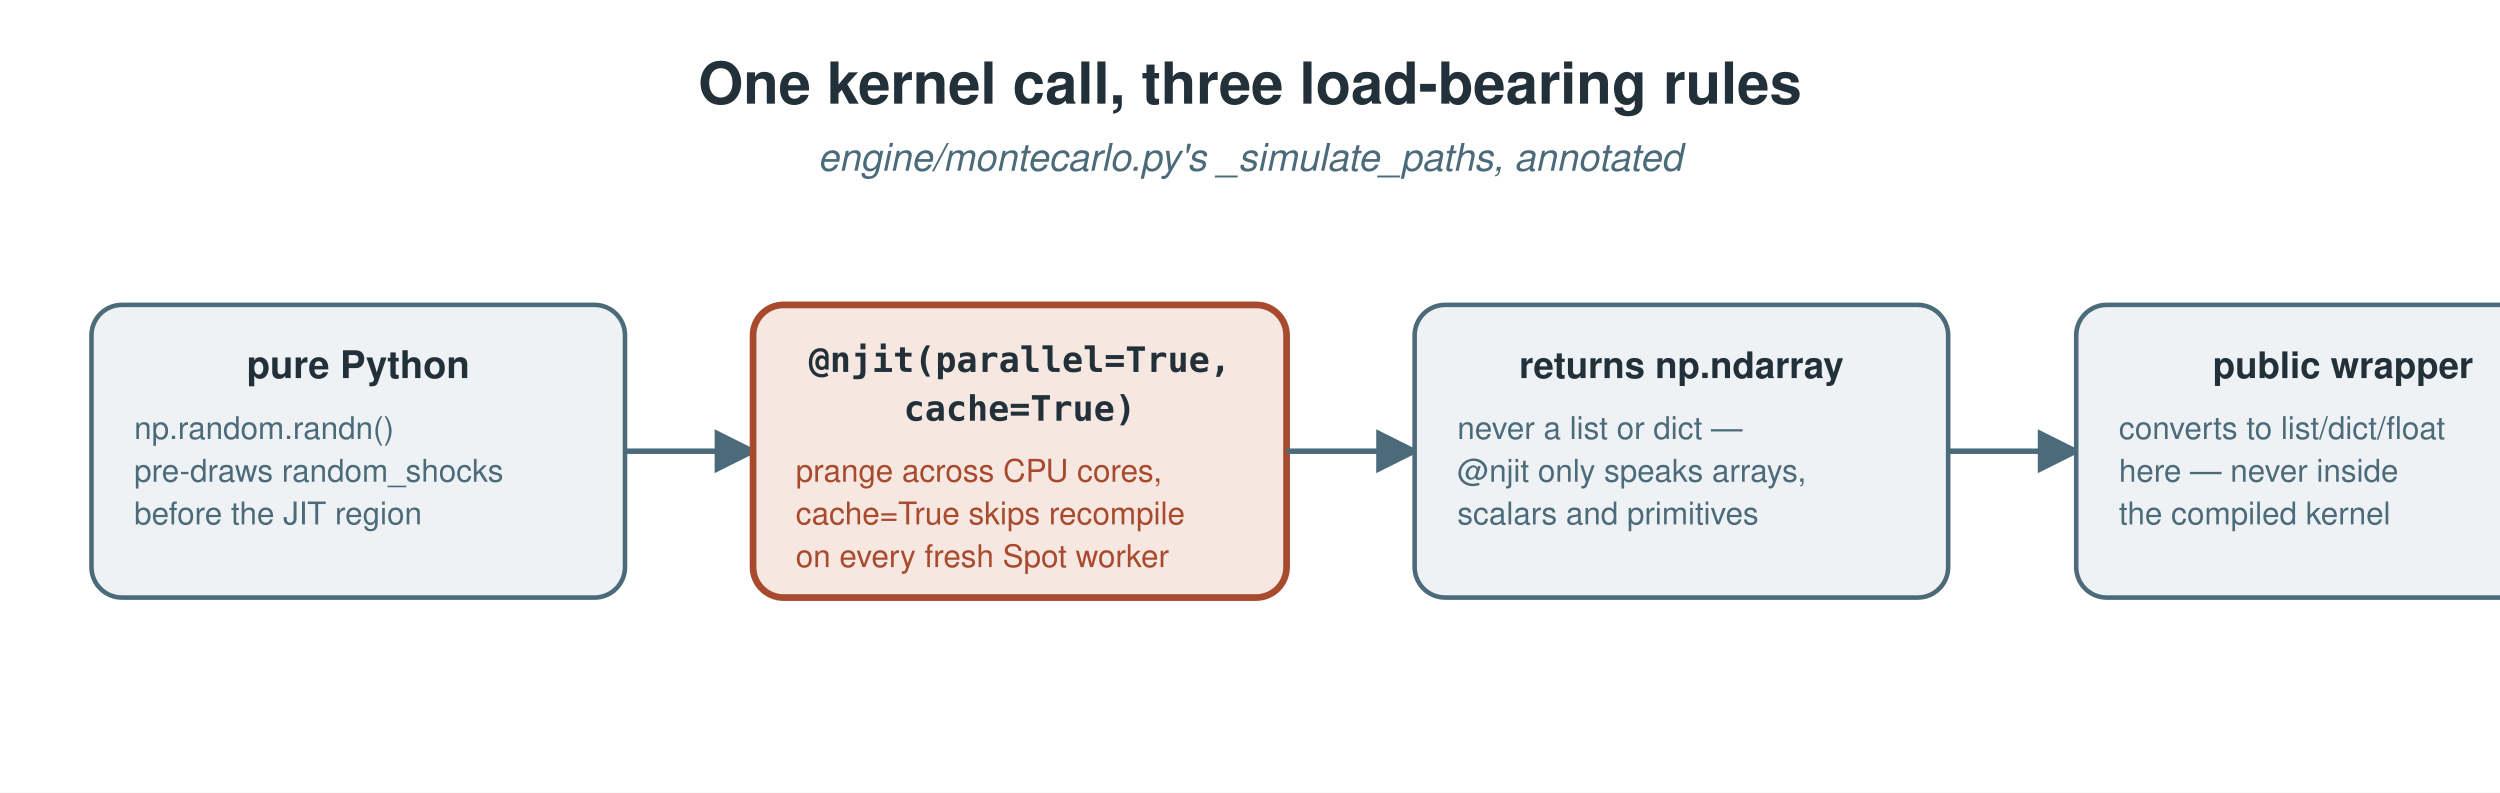
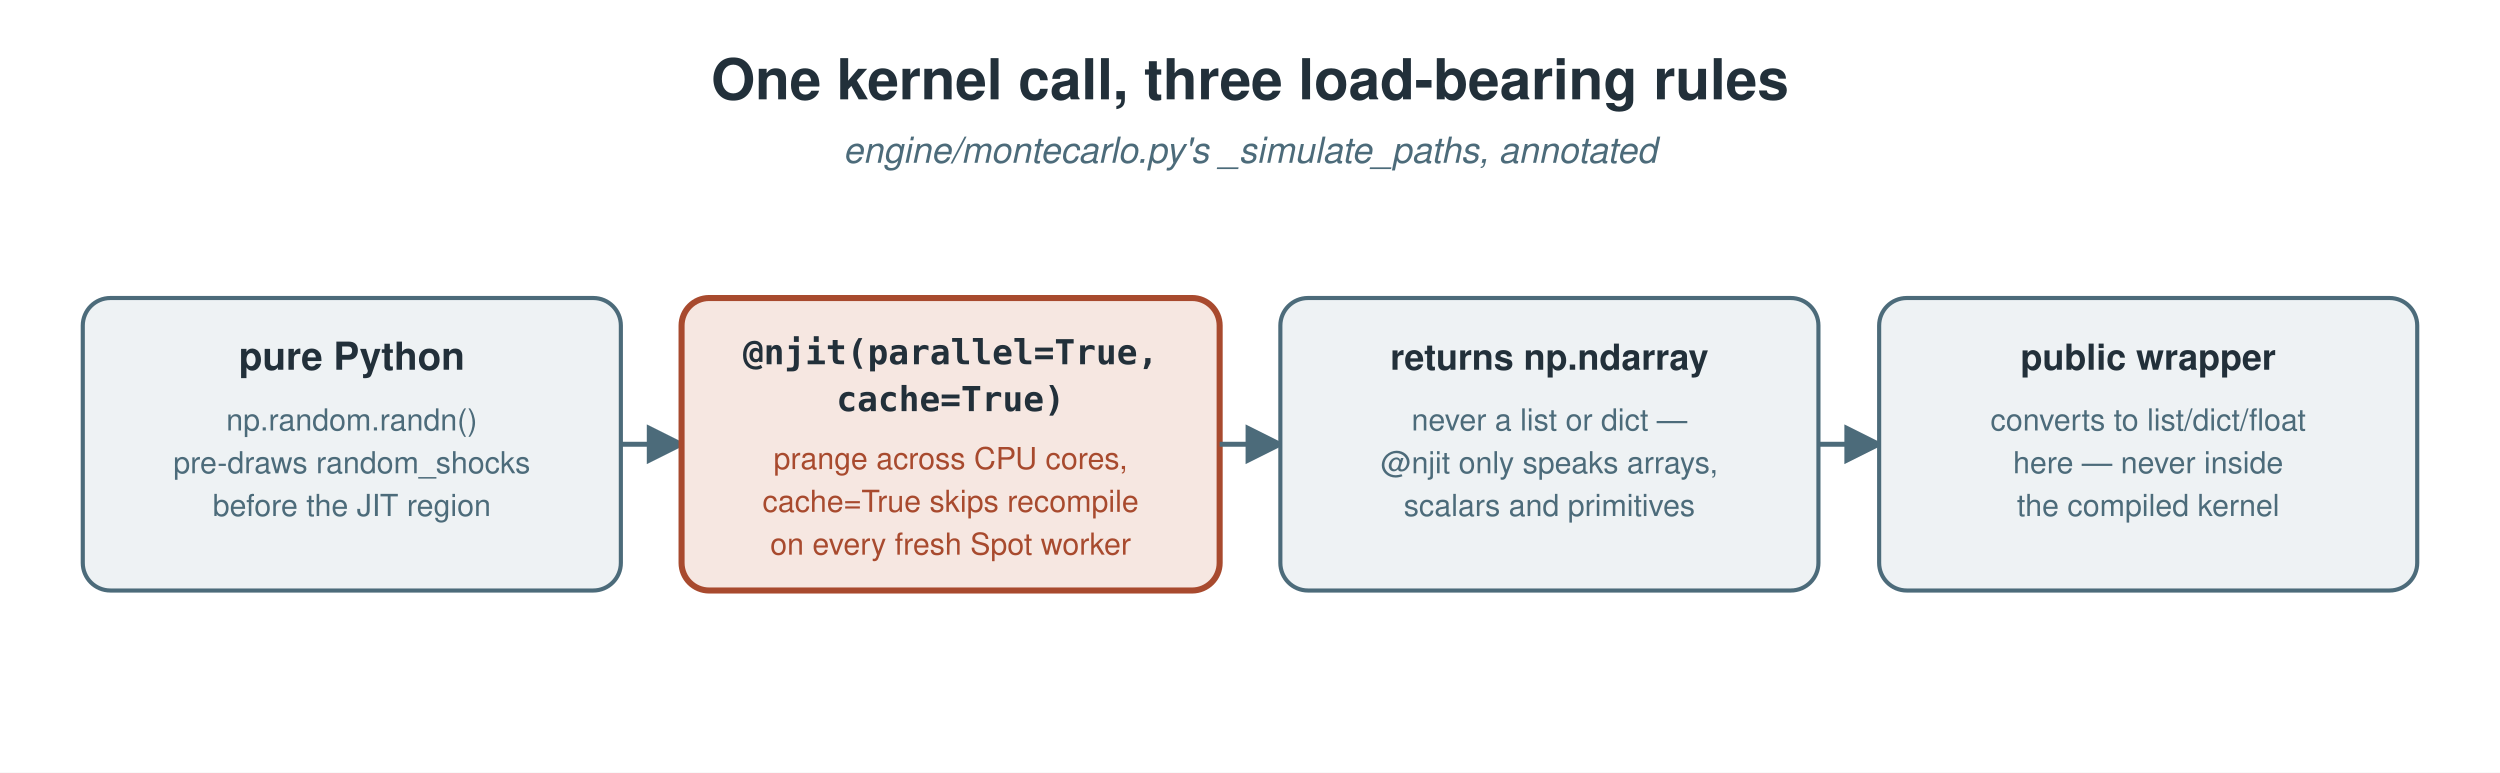
- <svg xmlns="http://www.w3.org/2000/svg" width="820" height="260" viewBox="0 0 820 260">
-   <rect width="820" height="260" fill="#ffffff" />
-   <text x="410.0" y="34" font-family="Helvetica, Arial, sans-serif" font-size="19" font-weight="700" fill="#22303a" text-anchor="middle">One kernel call, three load-bearing rules</text>
-   <text x="410.0" y="56" font-family="Helvetica, Arial, sans-serif" font-size="12.5" font-weight="normal" fill="#4c6b7a" text-anchor="middle" font-style="italic">engine/montecarlo.py's _simulate_paths, annotated</text>
-   <rect x="30" y="100" width="175" height="96" rx="10" fill="#eef2f4" stroke="#4c6b7a" stroke-width="1.5" />
-   <text x="117.5" y="124" font-family="Helvetica, Arial, sans-serif" font-size="12.5" font-weight="700" fill="#22303a" text-anchor="middle">pure Python</text>
-   <text x="44" y="144" font-family="Helvetica, Arial, sans-serif" font-size="10.3" font-weight="normal" fill="#4c6b7a" text-anchor="start">np.random.randn()</text>
-   <text x="44" y="158" font-family="Helvetica, Arial, sans-serif" font-size="10.3" font-weight="normal" fill="#4c6b7a" text-anchor="start">pre-draws random_shocks</text>
-   <text x="44" y="172" font-family="Helvetica, Arial, sans-serif" font-size="10.3" font-weight="normal" fill="#4c6b7a" text-anchor="start">before the JIT region</text>
+ <svg xmlns="http://www.w3.org/2000/svg" width="906" height="280" viewBox="0 0 906 280">
+   <rect width="906" height="280" fill="#ffffff" />
+   <text x="453.0" y="36" font-family="Helvetica, Arial, sans-serif" font-size="20.5" font-weight="700" fill="#22303a" text-anchor="middle">One kernel call, three load-bearing rules</text>
+   <text x="453.0" y="59" font-family="Helvetica, Arial, sans-serif" font-size="13" font-weight="normal" fill="#4c6b7a" text-anchor="middle" font-style="italic">engine/montecarlo.py's _simulate_paths, annotated</text>
+   <rect x="30" y="108" width="195" height="106" rx="10" fill="#eef2f4" stroke="#4c6b7a" stroke-width="1.5" />
+   <text x="127.5" y="134" font-family="Helvetica, Arial, sans-serif" font-size="14" font-weight="700" fill="#22303a" text-anchor="middle">pure Python</text>
+   <text x="127.5" y="156.0" font-family="Helvetica, Arial, sans-serif" font-size="11" font-weight="normal" fill="#4c6b7a" text-anchor="middle">np.random.randn()</text>
+   <text x="127.5" y="171.5" font-family="Helvetica, Arial, sans-serif" font-size="11" font-weight="normal" fill="#4c6b7a" text-anchor="middle">pre-draws random_shocks</text>
+   <text x="127.5" y="187.0" font-family="Helvetica, Arial, sans-serif" font-size="11" font-weight="normal" fill="#4c6b7a" text-anchor="middle">before the JIT region</text>
  <defs>
-     <marker id="ah28950" markerWidth="8" markerHeight="8" refX="7" refY="4" orient="auto">
+     <marker id="ah93183" markerWidth="8" markerHeight="8" refX="7" refY="4" orient="auto">
      <path d="M0,0 L8,4 L0,8 z" fill="#4c6b7a" />
    </marker>
  </defs>
-   <line x1="205" y1="148.0" x2="247" y2="148.0" stroke="#4c6b7a" stroke-width="1.8" marker-end="url(#ah28950)" />
-   <rect x="247" y="100" width="175" height="96" rx="10" fill="#f6e7e1" stroke="#a84a2e" stroke-width="2.2" />
-   <text x="334.5" y="122" font-family="SFMono-Regular, Menlo, Consolas, monospace" font-size="11.5" font-weight="700" fill="#22303a" text-anchor="middle">@njit(parallel=True,</text>
-   <text x="334.5" y="138" font-family="SFMono-Regular, Menlo, Consolas, monospace" font-size="11.5" font-weight="700" fill="#22303a" text-anchor="middle">cache=True)</text>
-   <text x="261" y="158" font-family="Helvetica, Arial, sans-serif" font-size="10.3" font-weight="normal" fill="#a84a2e" text-anchor="start">prange across CPU cores,</text>
-   <text x="261" y="172" font-family="Helvetica, Arial, sans-serif" font-size="10.3" font-weight="normal" fill="#a84a2e" text-anchor="start">cache=True skips recompile</text>
-   <text x="261" y="186" font-family="Helvetica, Arial, sans-serif" font-size="10.3" font-weight="normal" fill="#a84a2e" text-anchor="start">on every fresh Spot worker</text>
+   <line x1="225" y1="161.0" x2="247" y2="161.0" stroke="#4c6b7a" stroke-width="1.8" marker-end="url(#ah93183)" />
+   <rect x="247" y="108" width="195" height="106" rx="10" fill="#f6e7e1" stroke="#a84a2e" stroke-width="2.2" />
+   <text x="344.5" y="132" font-family="SFMono-Regular, Menlo, Consolas, monospace" font-size="12.5" font-weight="700" fill="#22303a" text-anchor="middle">@njit(parallel=True,</text>
+   <text x="344.5" y="149" font-family="SFMono-Regular, Menlo, Consolas, monospace" font-size="12.5" font-weight="700" fill="#22303a" text-anchor="middle">cache=True)</text>
+   <text x="344.5" y="170.0" font-family="Helvetica, Arial, sans-serif" font-size="11" font-weight="normal" fill="#a84a2e" text-anchor="middle">prange across CPU cores,</text>
+   <text x="344.5" y="185.5" font-family="Helvetica, Arial, sans-serif" font-size="11" font-weight="normal" fill="#a84a2e" text-anchor="middle">cache=True skips recompile</text>
+   <text x="344.5" y="201.0" font-family="Helvetica, Arial, sans-serif" font-size="11" font-weight="normal" fill="#a84a2e" text-anchor="middle">on every fresh Spot worker</text>
  <defs>
-     <marker id="ah18825" markerWidth="8" markerHeight="8" refX="7" refY="4" orient="auto">
+     <marker id="ah29136" markerWidth="8" markerHeight="8" refX="7" refY="4" orient="auto">
      <path d="M0,0 L8,4 L0,8 z" fill="#4c6b7a" />
    </marker>
  </defs>
-   <line x1="422" y1="148.0" x2="464" y2="148.0" stroke="#4c6b7a" stroke-width="1.8" marker-end="url(#ah18825)" />
-   <rect x="464" y="100" width="175" height="96" rx="10" fill="#eef2f4" stroke="#4c6b7a" stroke-width="1.5" />
-   <text x="551.5" y="124" font-family="Helvetica, Arial, sans-serif" font-size="12" font-weight="700" fill="#22303a" text-anchor="middle">returns np.ndarray</text>
-   <text x="478" y="144" font-family="Helvetica, Arial, sans-serif" font-size="10.3" font-weight="normal" fill="#4c6b7a" text-anchor="start">never a list or dict —</text>
-   <text x="478" y="158" font-family="Helvetica, Arial, sans-serif" font-size="10.3" font-weight="normal" fill="#4c6b7a" text-anchor="start">@njit only speaks arrays,</text>
-   <text x="478" y="172" font-family="Helvetica, Arial, sans-serif" font-size="10.3" font-weight="normal" fill="#4c6b7a" text-anchor="start">scalars and primitives</text>
+   <line x1="442" y1="161.0" x2="464" y2="161.0" stroke="#4c6b7a" stroke-width="1.8" marker-end="url(#ah29136)" />
+   <rect x="464" y="108" width="195" height="106" rx="10" fill="#eef2f4" stroke="#4c6b7a" stroke-width="1.5" />
+   <text x="561.5" y="134" font-family="Helvetica, Arial, sans-serif" font-size="13" font-weight="700" fill="#22303a" text-anchor="middle">returns np.ndarray</text>
+   <text x="561.5" y="156.0" font-family="Helvetica, Arial, sans-serif" font-size="11" font-weight="normal" fill="#4c6b7a" text-anchor="middle">never a list or dict —</text>
+   <text x="561.5" y="171.5" font-family="Helvetica, Arial, sans-serif" font-size="11" font-weight="normal" fill="#4c6b7a" text-anchor="middle">@njit only speaks arrays,</text>
+   <text x="561.5" y="187.0" font-family="Helvetica, Arial, sans-serif" font-size="11" font-weight="normal" fill="#4c6b7a" text-anchor="middle">scalars and primitives</text>
  <defs>
-     <marker id="ah86691" markerWidth="8" markerHeight="8" refX="7" refY="4" orient="auto">
+     <marker id="ah89033" markerWidth="8" markerHeight="8" refX="7" refY="4" orient="auto">
      <path d="M0,0 L8,4 L0,8 z" fill="#4c6b7a" />
    </marker>
  </defs>
-   <line x1="639" y1="148.0" x2="681" y2="148.0" stroke="#4c6b7a" stroke-width="1.8" marker-end="url(#ah86691)" />
-   <rect x="681" y="100" width="175" height="96" rx="10" fill="#eef2f4" stroke="#4c6b7a" stroke-width="1.5" />
-   <text x="768.5" y="124" font-family="Helvetica, Arial, sans-serif" font-size="12" font-weight="700" fill="#22303a" text-anchor="middle">public wrapper</text>
-   <text x="695" y="144" font-family="Helvetica, Arial, sans-serif" font-size="10.3" font-weight="normal" fill="#4c6b7a" text-anchor="start">converts to list/dict/float</text>
-   <text x="695" y="158" font-family="Helvetica, Arial, sans-serif" font-size="10.3" font-weight="normal" fill="#4c6b7a" text-anchor="start">here — never inside</text>
-   <text x="695" y="172" font-family="Helvetica, Arial, sans-serif" font-size="10.3" font-weight="normal" fill="#4c6b7a" text-anchor="start">the compiled kernel</text>
+   <line x1="659" y1="161.0" x2="681" y2="161.0" stroke="#4c6b7a" stroke-width="1.8" marker-end="url(#ah89033)" />
+   <rect x="681" y="108" width="195" height="106" rx="10" fill="#eef2f4" stroke="#4c6b7a" stroke-width="1.5" />
+   <text x="778.5" y="134" font-family="Helvetica, Arial, sans-serif" font-size="13" font-weight="700" fill="#22303a" text-anchor="middle">public wrapper</text>
+   <text x="778.5" y="156.0" font-family="Helvetica, Arial, sans-serif" font-size="11" font-weight="normal" fill="#4c6b7a" text-anchor="middle">converts to list/dict/float</text>
+   <text x="778.5" y="171.5" font-family="Helvetica, Arial, sans-serif" font-size="11" font-weight="normal" fill="#4c6b7a" text-anchor="middle">here — never inside</text>
+   <text x="778.5" y="187.0" font-family="Helvetica, Arial, sans-serif" font-size="11" font-weight="normal" fill="#4c6b7a" text-anchor="middle">the compiled kernel</text>
</svg>
